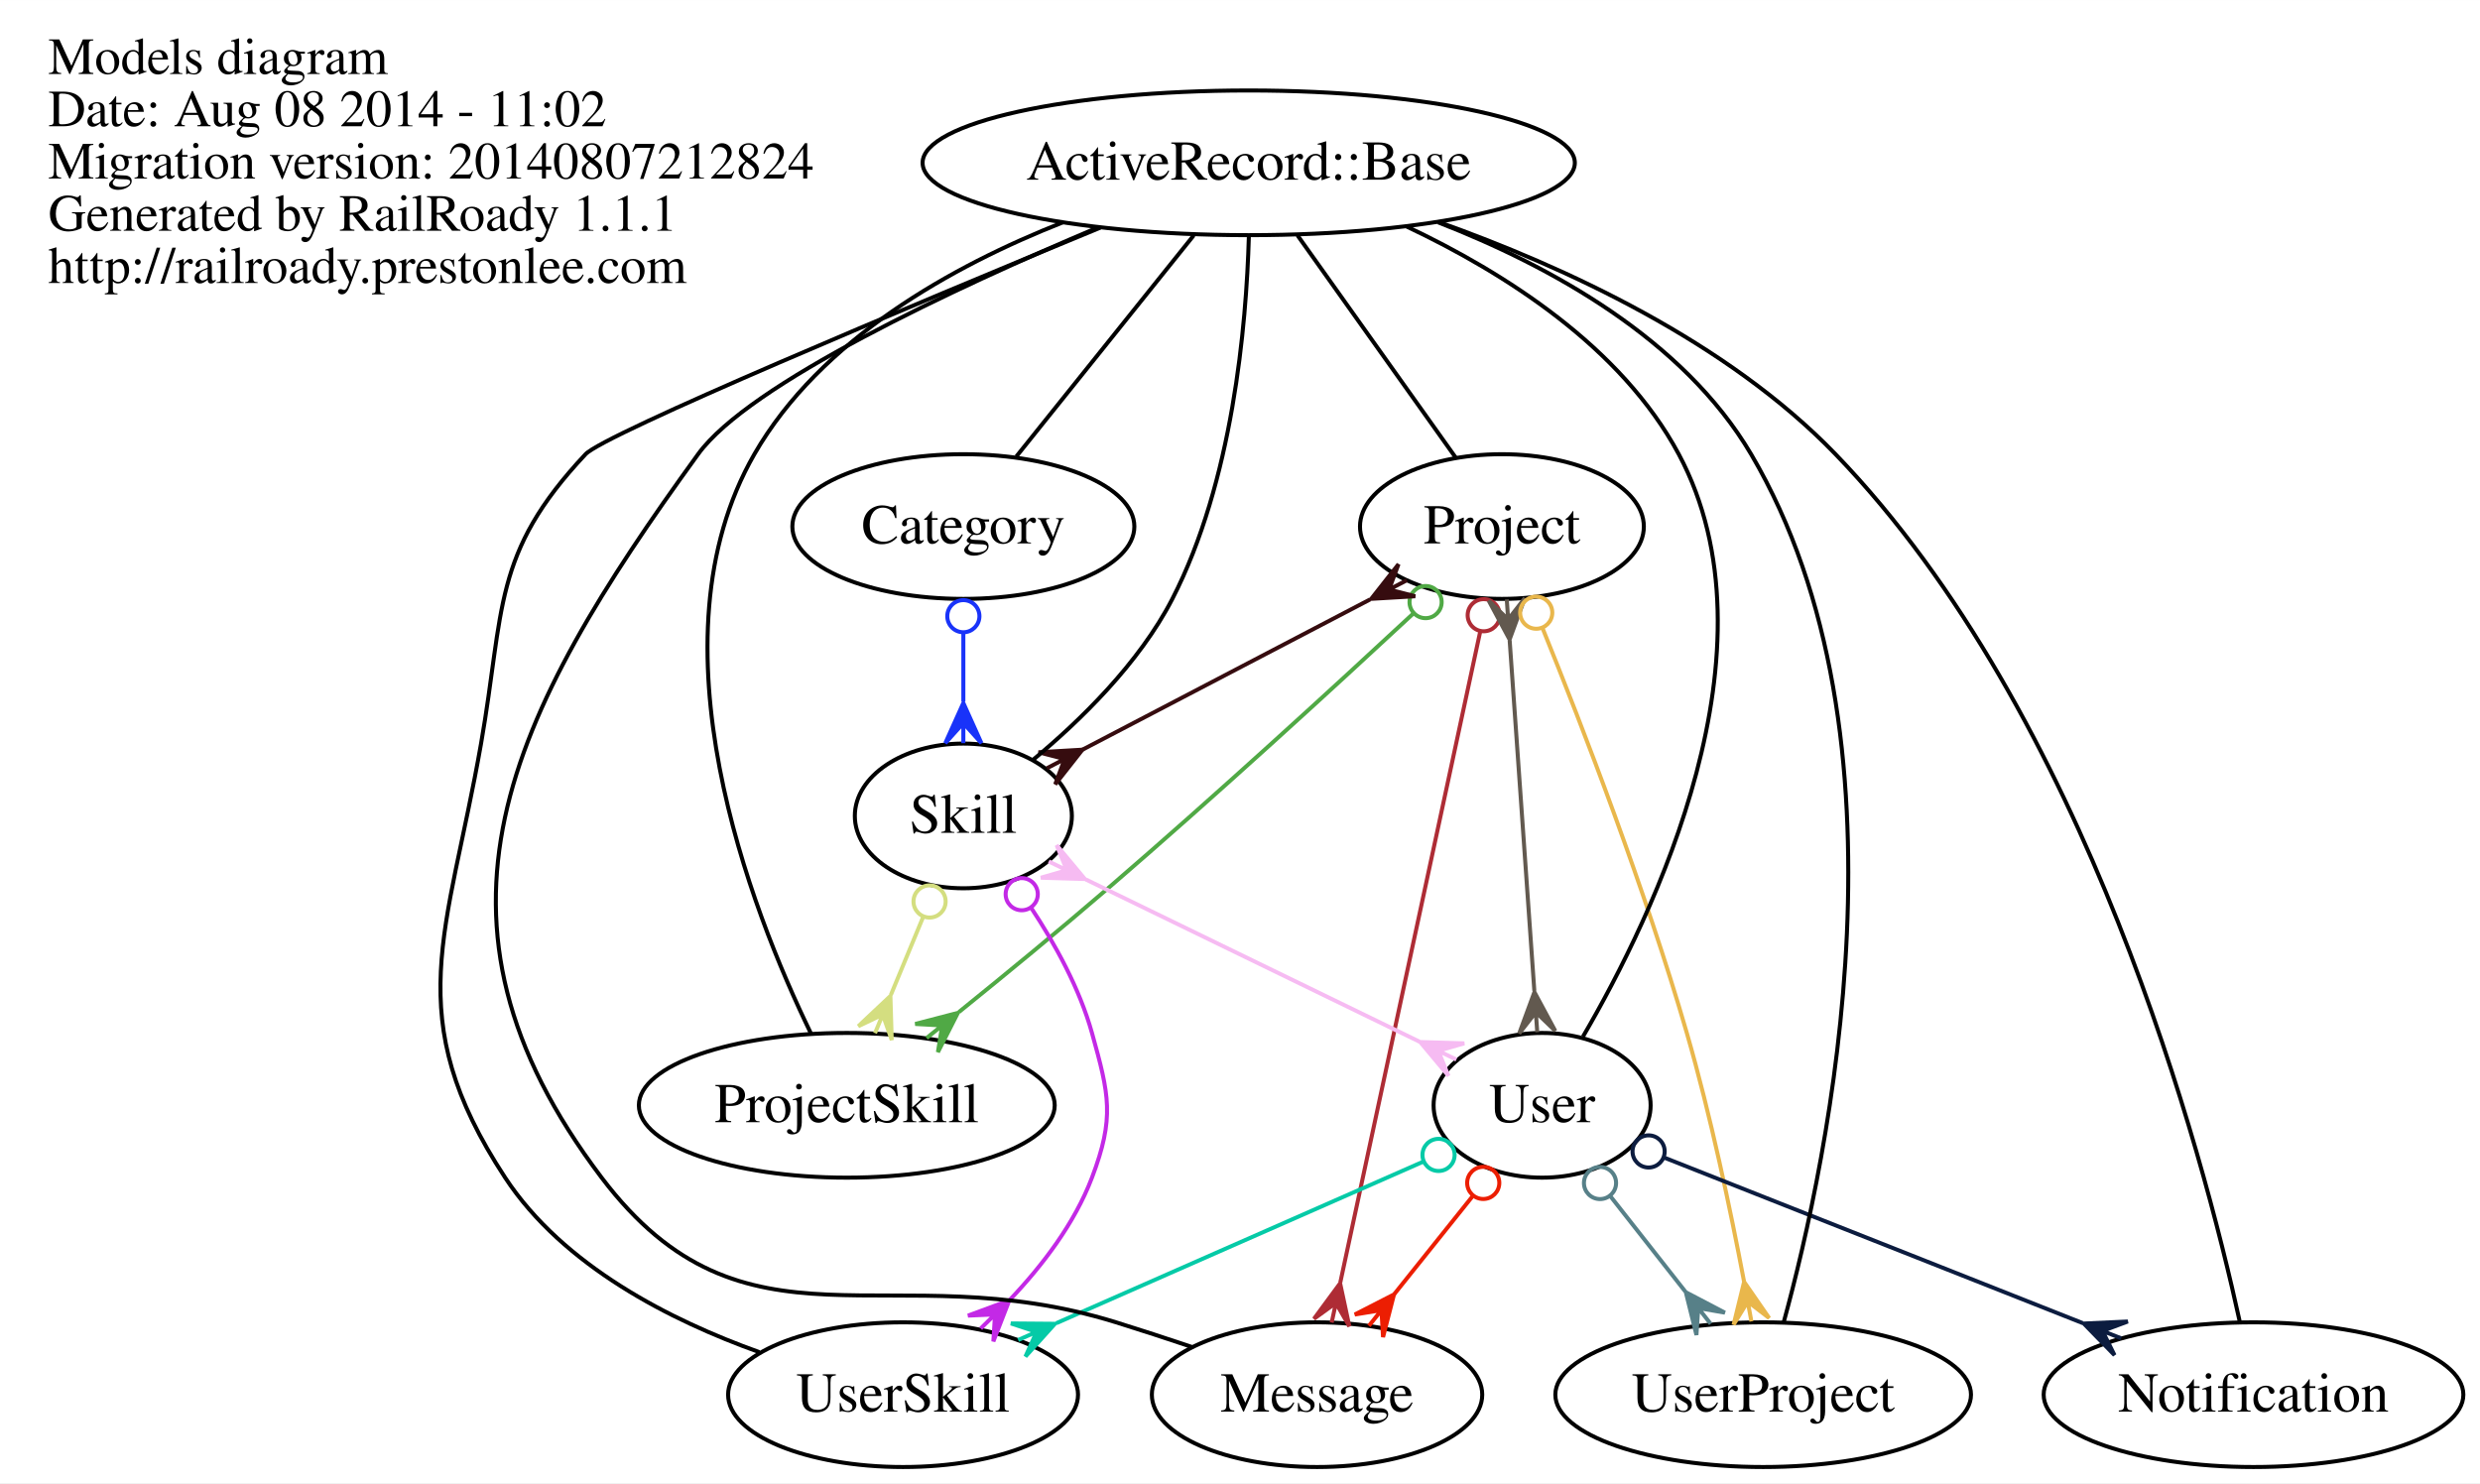
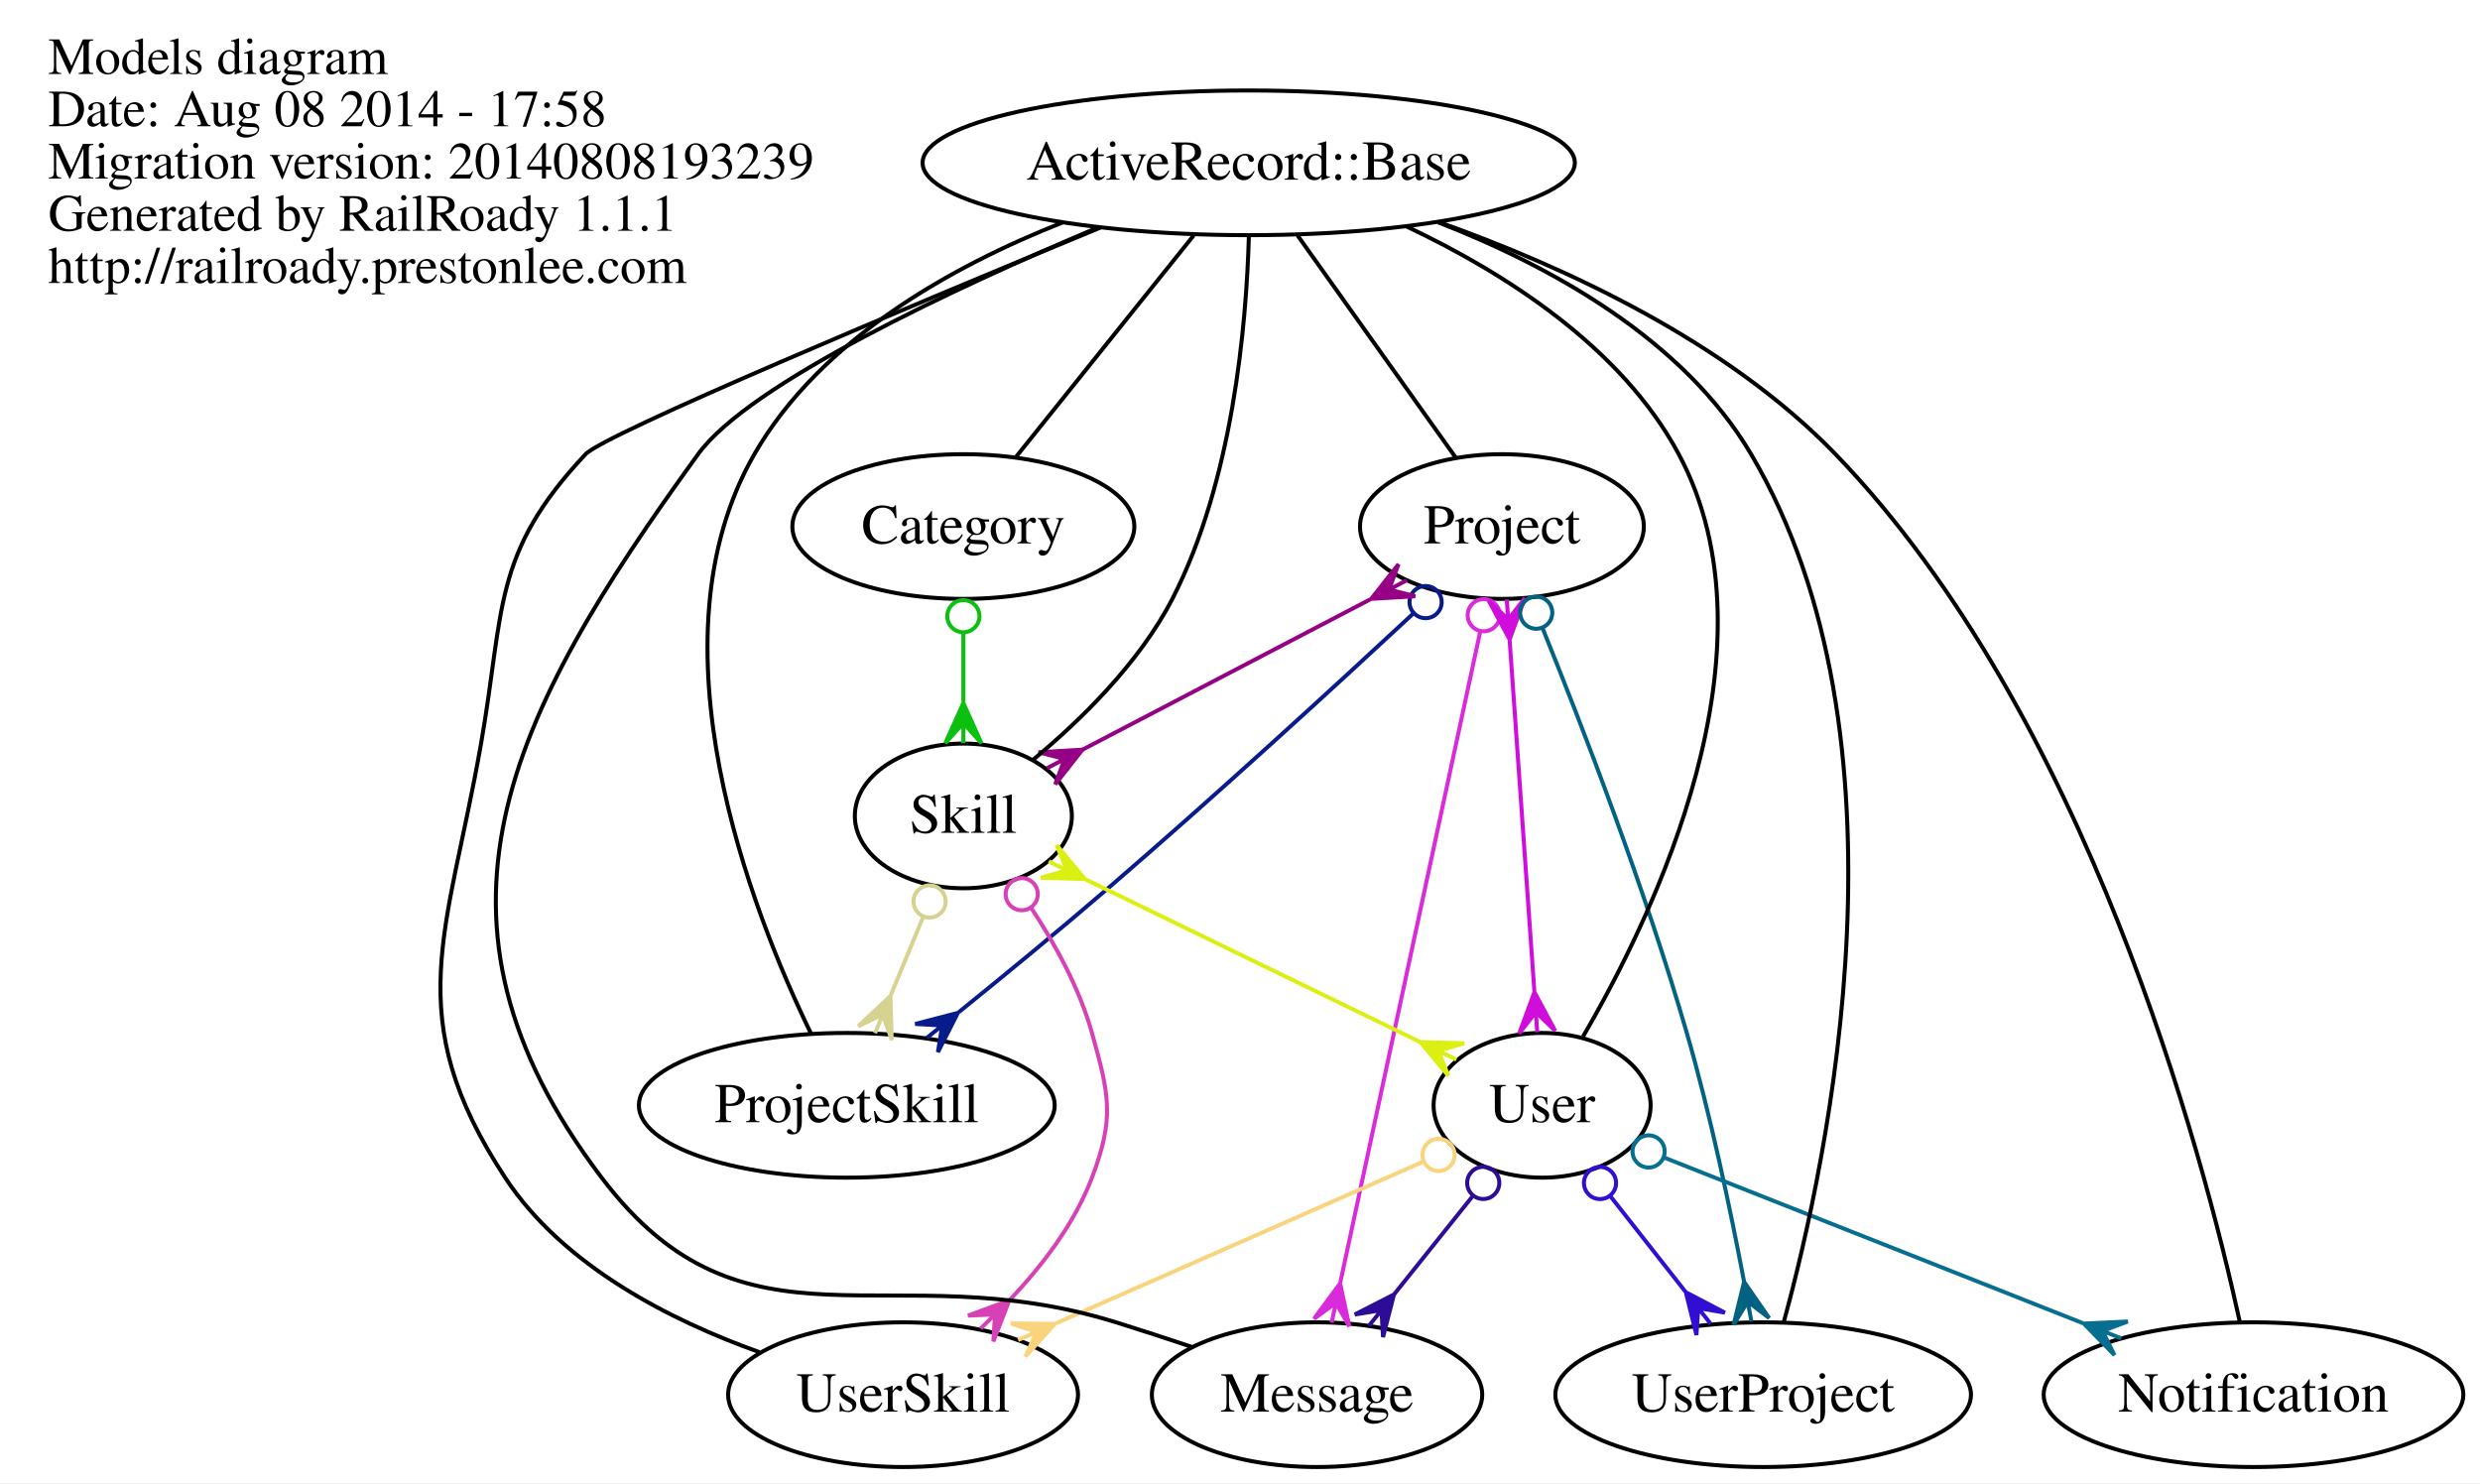
<svg xmlns="http://www.w3.org/2000/svg" width="617pt" height="369pt" viewBox="0.00 0.00 617.04 369.00">
  <g id="graph0" class="graph" transform="scale(1 1) rotate(0) translate(4 365)">
    <polygon fill="white" stroke="none" points="-4,4 -4,-365 613.043,-365 613.043,4 -4,4" />
    <g id="node1" class="node">
      <text text-anchor="start" x="8" y="-346.6" font-family="Times,serif" font-size="13.00">Models diagram</text>
-       <text text-anchor="start" x="8" y="-333.6" font-family="Times,serif" font-size="13.00">Date: Aug 08 2014 - 11:02</text>
-       <text text-anchor="start" x="8" y="-320.6" font-family="Times,serif" font-size="13.00">Migration version: 20140807212824</text>
+       <text text-anchor="start" x="8" y="-333.6" font-family="Times,serif" font-size="13.00">Date: Aug 08 2014 - 17:58</text>
+       <text text-anchor="start" x="8" y="-320.6" font-family="Times,serif" font-size="13.00">Migration version: 20140808193239</text>
      <text text-anchor="start" x="8" y="-307.6" font-family="Times,serif" font-size="13.00">Generated by RailRoady 1.1.1</text>
      <text text-anchor="start" x="8" y="-294.6" font-family="Times,serif" font-size="13.00">http://railroady.prestonlee.com</text>
    </g>
    <g id="node2" class="node">
      <ellipse fill="none" stroke="black" cx="235.688" cy="-234" rx="42.546" ry="18" />
      <text text-anchor="middle" x="235.688" y="-229.8" font-family="Times,serif" font-size="14.00">Category</text>
    </g>
    <g id="node7" class="node">
      <ellipse fill="none" stroke="black" cx="235.688" cy="-162" rx="27" ry="18" />
      <text text-anchor="middle" x="235.688" y="-157.8" font-family="Times,serif" font-size="14.00">Skill</text>
    </g>
    <g id="edge1" class="edge">
-       <path fill="none" stroke="#1933f9" d="M235.688,-207.64C235.688,-202.063 235.688,-196.132 235.688,-190.476" />
-       <ellipse fill="none" stroke="#1933f9" cx="235.688" cy="-211.697" rx="4" ry="4" />
-       <polygon fill="#1933f9" stroke="#1933f9" points="235.688,-190.104 240.188,-180.104 235.688,-185.104 235.688,-180.104 235.688,-180.104 235.688,-180.104 235.688,-185.104 231.188,-180.104 235.688,-190.104 235.688,-190.104" />
+       <path fill="none" stroke="#0cc010" d="M235.688,-207.64C235.688,-202.063 235.688,-196.132 235.688,-190.476" />
+       <ellipse fill="none" stroke="#0cc010" cx="235.688" cy="-211.697" rx="4" ry="4" />
+       <polygon fill="#0cc010" stroke="#0cc010" points="235.688,-190.104 240.188,-180.104 235.688,-185.104 235.688,-180.104 235.688,-180.104 235.688,-180.104 235.688,-185.104 231.188,-180.104 235.688,-190.104 235.688,-190.104" />
    </g>
    <g id="node3" class="node">
      <ellipse fill="none" stroke="black" cx="323.688" cy="-18" rx="41.101" ry="18" />
      <text text-anchor="middle" x="323.688" y="-13.8" font-family="Times,serif" font-size="14.00">Message</text>
    </g>
    <g id="node4" class="node">
      <ellipse fill="none" stroke="black" cx="556.688" cy="-18" rx="52.211" ry="18" />
      <text text-anchor="middle" x="556.688" y="-13.8" font-family="Times,serif" font-size="14.00">Notification</text>
    </g>
    <g id="node5" class="node">
      <ellipse fill="none" stroke="black" cx="369.688" cy="-234" rx="35.313" ry="18" />
      <text text-anchor="middle" x="369.688" y="-229.8" font-family="Times,serif" font-size="14.00">Project</text>
    </g>
    <g id="edge7" class="edge">
-       <path fill="none" stroke="#ae2c35" d="M364.298,-207.924C355.576,-167.348 338.443,-87.644 329.474,-45.918" />
-       <ellipse fill="none" stroke="#ae2c35" cx="365.16" cy="-211.939" rx="4" ry="4" />
-       <polygon fill="#ae2c35" stroke="#ae2c35" points="329.43,-45.712 331.728,-34.99 328.379,-40.824 327.328,-35.935 327.328,-35.935 327.328,-35.935 328.379,-40.824 322.929,-36.881 329.43,-45.712 329.43,-45.712" />
+       <path fill="none" stroke="#d92bda" d="M364.298,-207.924C355.576,-167.348 338.443,-87.644 329.474,-45.918" />
+       <ellipse fill="none" stroke="#d92bda" cx="365.16" cy="-211.939" rx="4" ry="4" />
+       <polygon fill="#d92bda" stroke="#d92bda" points="329.43,-45.712 331.728,-34.99 328.379,-40.824 327.328,-35.935 327.328,-35.935 327.328,-35.935 328.379,-40.824 322.929,-36.881 329.43,-45.712 329.43,-45.712" />
    </g>
    <g id="node6" class="node">
      <ellipse fill="none" stroke="black" cx="206.688" cy="-90" rx="51.735" ry="18" />
      <text text-anchor="middle" x="206.688" y="-85.8" font-family="Times,serif" font-size="14.00">ProjectSkill</text>
    </g>
    <g id="edge8" class="edge">
-       <path fill="none" stroke="#50a945" d="M347.609,-212.331C327.942,-194.069 298.251,-166.864 271.688,-144 259.699,-133.681 246.181,-122.576 234.59,-113.211" />
-       <ellipse fill="none" stroke="#50a945" cx="350.697" cy="-215.204" rx="4" ry="4" />
-       <polygon fill="#50a945" stroke="#50a945" points="234.331,-113.003 229.36,-103.228 230.435,-109.868 226.539,-106.734 226.539,-106.734 226.539,-106.734 230.435,-109.868 223.719,-110.24 234.331,-113.003 234.331,-113.003" />
+       <path fill="none" stroke="#081b8b" d="M347.609,-212.331C327.942,-194.069 298.251,-166.864 271.688,-144 259.699,-133.681 246.181,-122.576 234.59,-113.211" />
+       <ellipse fill="none" stroke="#081b8b" cx="350.697" cy="-215.204" rx="4" ry="4" />
+       <polygon fill="#081b8b" stroke="#081b8b" points="234.331,-113.003 229.36,-103.228 230.435,-109.868 226.539,-106.734 226.539,-106.734 226.539,-106.734 230.435,-109.868 223.719,-110.24 234.331,-113.003 234.331,-113.003" />
    </g>
    <g id="edge9" class="edge">
-       <path fill="none" stroke="#360c0f" d="M336.893,-215.868C315.029,-204.447 286.524,-189.556 265.34,-178.49" />
-       <polygon fill="#360c0f" stroke="#360c0f" points="337.176,-216.016 343.956,-224.635 341.608,-218.331 346.04,-220.647 346.04,-220.647 346.04,-220.647 341.608,-218.331 348.123,-216.658 337.176,-216.016 337.176,-216.016" />
-       <polygon fill="#360c0f" stroke="#360c0f" points="265.325,-178.482 258.545,-169.863 260.893,-176.167 256.461,-173.852 256.461,-173.852 256.461,-173.852 260.893,-176.167 254.377,-177.84 265.325,-178.482 265.325,-178.482" />
+       <path fill="none" stroke="#950084" d="M336.893,-215.868C315.029,-204.447 286.524,-189.556 265.34,-178.49" />
+       <polygon fill="#950084" stroke="#950084" points="337.176,-216.016 343.956,-224.635 341.608,-218.331 346.04,-220.647 346.04,-220.647 346.04,-220.647 341.608,-218.331 348.123,-216.658 337.176,-216.016 337.176,-216.016" />
+       <polygon fill="#950084" stroke="#950084" points="265.325,-178.482 258.545,-169.863 260.893,-176.167 256.461,-173.852 256.461,-173.852 256.461,-173.852 260.893,-176.167 254.377,-177.84 265.325,-178.482 265.325,-178.482" />
    </g>
    <g id="node8" class="node">
      <ellipse fill="none" stroke="black" cx="379.688" cy="-90" rx="27" ry="18" />
      <text text-anchor="middle" x="379.688" y="-85.8" font-family="Times,serif" font-size="14.00">User</text>
    </g>
    <g id="edge6" class="edge">
-       <path fill="none" stroke="#62594f" d="M371.612,-205.679C373.378,-180.599 375.982,-143.627 377.752,-118.493" />
-       <polygon fill="#62594f" stroke="#62594f" points="371.597,-205.896 366.405,-215.555 371.245,-210.884 370.894,-215.871 370.894,-215.871 370.894,-215.871 371.245,-210.884 375.383,-216.188 371.597,-205.896 371.597,-205.896" />
-       <polygon fill="#62594f" stroke="#62594f" points="377.775,-118.165 382.966,-108.505 378.126,-113.177 378.477,-108.189 378.477,-108.189 378.477,-108.189 378.126,-113.177 373.988,-107.873 377.775,-118.165 377.775,-118.165" />
+       <path fill="none" stroke="#cf0edc" d="M371.612,-205.679C373.378,-180.599 375.982,-143.627 377.752,-118.493" />
+       <polygon fill="#cf0edc" stroke="#cf0edc" points="371.597,-205.896 366.405,-215.555 371.245,-210.884 370.894,-215.871 370.894,-215.871 370.894,-215.871 371.245,-210.884 375.383,-216.188 371.597,-205.896 371.597,-205.896" />
+       <polygon fill="#cf0edc" stroke="#cf0edc" points="377.775,-118.165 382.966,-108.505 378.126,-113.177 378.477,-108.189 378.477,-108.189 378.477,-108.189 378.126,-113.177 373.988,-107.873 377.775,-118.165 377.775,-118.165" />
    </g>
    <g id="node9" class="node">
      <ellipse fill="none" stroke="black" cx="434.688" cy="-18" rx="51.709" ry="18" />
      <text text-anchor="middle" x="434.688" y="-13.8" font-family="Times,serif" font-size="14.00">UserProject</text>
    </g>
    <g id="edge5" class="edge">
-       <path fill="none" stroke="#e9b74c" d="M379.79,-208.732C389.892,-183.793 405.371,-143.68 415.688,-108 421.603,-87.542 426.557,-63.954 429.921,-46.204" />
-       <ellipse fill="none" stroke="#e9b74c" cx="378.224" cy="-212.568" rx="4" ry="4" />
-       <polygon fill="#e9b74c" stroke="#e9b74c" points="429.945,-46.075 436.185,-37.058 430.852,-41.158 431.76,-36.241 431.76,-36.241 431.76,-36.241 430.852,-41.158 427.334,-35.425 429.945,-46.075 429.945,-46.075" />
+       <path fill="none" stroke="#036282" d="M379.79,-208.732C389.892,-183.793 405.371,-143.68 415.688,-108 421.603,-87.542 426.557,-63.954 429.921,-46.204" />
+       <ellipse fill="none" stroke="#036282" cx="378.224" cy="-212.568" rx="4" ry="4" />
+       <polygon fill="#036282" stroke="#036282" points="429.945,-46.075 436.185,-37.058 430.852,-41.158 431.76,-36.241 431.76,-36.241 431.76,-36.241 430.852,-41.158 427.334,-35.425 429.945,-46.075 429.945,-46.075" />
    </g>
    <g id="edge14" class="edge">
-       <path fill="none" stroke="#d4de80" d="M225.653,-136.778C223.07,-130.544 220.278,-123.805 217.651,-117.463" />
-       <ellipse fill="none" stroke="#d4de80" cx="227.284" cy="-140.716" rx="4" ry="4" />
-       <polygon fill="#d4de80" stroke="#d4de80" points="217.54,-117.195 217.87,-106.234 215.626,-112.575 213.712,-107.956 213.712,-107.956 213.712,-107.956 215.626,-112.575 209.555,-109.679 217.54,-117.195 217.54,-117.195" />
+       <path fill="none" stroke="#d6d391" d="M225.653,-136.778C223.07,-130.544 220.278,-123.805 217.651,-117.463" />
+       <ellipse fill="none" stroke="#d6d391" cx="227.284" cy="-140.716" rx="4" ry="4" />
+       <polygon fill="#d6d391" stroke="#d6d391" points="217.54,-117.195 217.87,-106.234 215.626,-112.575 213.712,-107.956 213.712,-107.956 213.712,-107.956 215.626,-112.575 209.555,-109.679 217.54,-117.195 217.54,-117.195" />
    </g>
    <g id="edge13" class="edge">
-       <path fill="none" stroke="#f6bbf2" d="M266.161,-146.187C290.597,-134.308 324.729,-117.716 349.175,-105.833" />
-       <polygon fill="#f6bbf2" stroke="#f6bbf2" points="265.929,-146.299 254.968,-146.624 261.432,-148.485 256.935,-150.671 256.935,-150.671 256.935,-150.671 261.432,-148.485 258.903,-154.718 265.929,-146.299 265.929,-146.299" />
-       <polygon fill="#f6bbf2" stroke="#f6bbf2" points="349.359,-105.743 360.32,-105.418 353.856,-103.557 358.353,-101.371 358.353,-101.371 358.353,-101.371 353.856,-103.557 356.385,-97.324 349.359,-105.743 349.359,-105.743" />
+       <path fill="none" stroke="#dbf012" d="M266.161,-146.187C290.597,-134.308 324.729,-117.716 349.175,-105.833" />
+       <polygon fill="#dbf012" stroke="#dbf012" points="265.929,-146.299 254.968,-146.624 261.432,-148.485 256.935,-150.671 256.935,-150.671 256.935,-150.671 261.432,-148.485 258.903,-154.718 265.929,-146.299 265.929,-146.299" />
+       <polygon fill="#dbf012" stroke="#dbf012" points="349.359,-105.743 360.32,-105.418 353.856,-103.557 358.353,-101.371 358.353,-101.371 358.353,-101.371 353.856,-103.557 356.385,-97.324 349.359,-105.743 349.359,-105.743" />
    </g>
    <g id="node10" class="node">
      <ellipse fill="none" stroke="black" cx="220.688" cy="-18" rx="43.532" ry="18" />
      <text text-anchor="middle" x="220.688" y="-13.8" font-family="Times,serif" font-size="14.00">UserSkill</text>
    </g>
    <g id="edge12" class="edge">
-       <path fill="none" stroke="#c329e6" d="M252.491,-139.241C258.531,-130.111 264.609,-119.057 267.688,-108 271.98,-92.587 273.365,-86.959 267.688,-72 263.368,-60.617 255.36,-50.112 247.163,-41.508" />
-       <ellipse fill="none" stroke="#c329e6" cx="250.211" cy="-142.529" rx="4" ry="4" />
-       <polygon fill="#c329e6" stroke="#c329e6" points="247.128,-41.474 243.154,-31.253 243.563,-37.968 239.998,-34.462 239.998,-34.462 239.998,-34.462 243.563,-37.968 236.843,-37.67 247.128,-41.474 247.128,-41.474" />
+       <path fill="none" stroke="#d741b6" d="M252.491,-139.241C258.531,-130.111 264.609,-119.057 267.688,-108 271.98,-92.587 273.365,-86.959 267.688,-72 263.368,-60.617 255.36,-50.112 247.163,-41.508" />
+       <ellipse fill="none" stroke="#d741b6" cx="250.211" cy="-142.529" rx="4" ry="4" />
+       <polygon fill="#d741b6" stroke="#d741b6" points="247.128,-41.474 243.154,-31.253 243.563,-37.968 239.998,-34.462 239.998,-34.462 239.998,-34.462 243.563,-37.968 236.843,-37.67 247.128,-41.474 247.128,-41.474" />
    </g>
    <g id="edge19" class="edge">
-       <path fill="none" stroke="#ec1e02" d="M362.325,-67.296C356.157,-59.586 349.18,-50.865 342.869,-42.976" />
-       <ellipse fill="none" stroke="#ec1e02" cx="365.038" cy="-70.688" rx="4" ry="4" />
-       <polygon fill="#ec1e02" stroke="#ec1e02" points="342.842,-42.942 340.109,-32.322 339.718,-39.038 336.595,-35.134 336.595,-35.134 336.595,-35.134 339.718,-39.038 333.081,-37.945 342.842,-42.942 342.842,-42.942" />
+       <path fill="none" stroke="#2d0d95" d="M362.325,-67.296C356.157,-59.586 349.18,-50.865 342.869,-42.976" />
+       <ellipse fill="none" stroke="#2d0d95" cx="365.038" cy="-70.688" rx="4" ry="4" />
+       <polygon fill="#2d0d95" stroke="#2d0d95" points="342.842,-42.942 340.109,-32.322 339.718,-39.038 336.595,-35.134 336.595,-35.134 336.595,-35.134 339.718,-39.038 333.081,-37.945 342.842,-42.942 342.842,-42.942" />
    </g>
    <g id="edge18" class="edge">
-       <path fill="none" stroke="#0c1c3f" d="M410.111,-76.968C438.806,-65.62 482.086,-48.503 514.186,-35.809" />
-       <ellipse fill="none" stroke="#0c1c3f" cx="406.185" cy="-78.521" rx="4" ry="4" />
-       <polygon fill="#0c1c3f" stroke="#0c1c3f" points="514.461,-35.7 525.415,-36.207 519.11,-33.861 523.76,-32.022 523.76,-32.022 523.76,-32.022 519.11,-33.861 522.105,-27.838 514.461,-35.7 514.461,-35.7" />
+       <path fill="none" stroke="#066f91" d="M410.111,-76.968C438.806,-65.62 482.086,-48.503 514.186,-35.809" />
+       <ellipse fill="none" stroke="#066f91" cx="406.185" cy="-78.521" rx="4" ry="4" />
+       <polygon fill="#066f91" stroke="#066f91" points="514.461,-35.7 525.415,-36.207 519.11,-33.861 523.76,-32.022 523.76,-32.022 523.76,-32.022 519.11,-33.861 522.105,-27.838 514.461,-35.7 514.461,-35.7" />
    </g>
    <g id="edge17" class="edge">
-       <path fill="none" stroke="#578088" d="M396.665,-67.392C402.568,-59.879 409.233,-51.396 415.316,-43.656" />
-       <ellipse fill="none" stroke="#578088" cx="394.093" cy="-70.666" rx="4" ry="4" />
-       <polygon fill="#578088" stroke="#578088" points="415.445,-43.491 425.161,-38.408 418.534,-39.559 421.623,-35.628 421.623,-35.628 421.623,-35.628 418.534,-39.559 418.085,-32.848 415.445,-43.491 415.445,-43.491" />
+       <path fill="none" stroke="#310ed1" d="M396.665,-67.392C402.568,-59.879 409.233,-51.396 415.316,-43.656" />
+       <ellipse fill="none" stroke="#310ed1" cx="394.093" cy="-70.666" rx="4" ry="4" />
+       <polygon fill="#310ed1" stroke="#310ed1" points="415.445,-43.491 425.161,-38.408 418.534,-39.559 421.623,-35.628 421.623,-35.628 421.623,-35.628 418.534,-39.559 418.085,-32.848 415.445,-43.491 415.445,-43.491" />
    </g>
    <g id="edge16" class="edge">
-       <path fill="none" stroke="#05caa7" d="M350.232,-76.032C324.465,-64.688 286.876,-48.14 258.818,-35.787" />
-       <ellipse fill="none" stroke="#05caa7" cx="353.919" cy="-77.655" rx="4" ry="4" />
-       <polygon fill="#05caa7" stroke="#05caa7" points="258.478,-35.638 251.139,-27.49 253.902,-33.623 249.326,-31.608 249.326,-31.608 249.326,-31.608 253.902,-33.623 247.513,-35.727 258.478,-35.638 258.478,-35.638" />
+       <path fill="none" stroke="#f9d47d" d="M350.232,-76.032C324.465,-64.688 286.876,-48.14 258.818,-35.787" />
+       <ellipse fill="none" stroke="#f9d47d" cx="353.919" cy="-77.655" rx="4" ry="4" />
+       <polygon fill="#f9d47d" stroke="#f9d47d" points="258.478,-35.638 251.139,-27.49 253.902,-33.623 249.326,-31.608 249.326,-31.608 249.326,-31.608 253.902,-33.623 247.513,-35.727 258.478,-35.638 258.478,-35.638" />
    </g>
    <g id="node11" class="node">
      <ellipse fill="none" stroke="black" cx="306.688" cy="-324.5" rx="81.142" ry="18" />
      <text text-anchor="middle" x="306.688" y="-320.3" font-family="Times,serif" font-size="14.00">ActiveRecord::Base</text>
    </g>
    <g id="edge2" class="edge">
      <path fill="none" stroke="black" d="M292.998,-306.436C280.265,-290.564 261.418,-267.073 248.855,-251.413" />
    </g>
    <g id="edge3" class="edge">
      <path fill="none" stroke="black" d="M269.329,-308.492C233.285,-293.256 182.367,-269.483 169.688,-252 122.304,-186.665 96.953,-136.333 145.688,-72 181.373,-24.894 217.248,-53.518 273.688,-36 279.817,-34.097 286.333,-31.964 292.566,-29.869" />
    </g>
    <g id="edge4" class="edge">
      <path fill="none" stroke="black" d="M353.911,-309.795C385.328,-298.614 425.641,-280.026 452.688,-252 515.287,-187.133 544.081,-78.162 553.258,-36.194" />
    </g>
    <g id="edge10" class="edge">
      <path fill="none" stroke="black" d="M318.835,-306.436C330.205,-290.464 347.068,-266.775 358.215,-251.117" />
    </g>
    <g id="edge11" class="edge">
      <path fill="none" stroke="black" d="M260.446,-309.686C232.875,-298.797 200.133,-280.581 183.688,-252 156.792,-205.256 182.833,-138.641 197.791,-107.827" />
    </g>
    <g id="edge15" class="edge">
      <path fill="none" stroke="black" d="M306.724,-306.12C306.096,-283.996 302.695,-245.152 287.688,-216 279.428,-199.954 264.65,-185.608 252.954,-175.901" />
    </g>
    <g id="edge20" class="edge">
      <path fill="none" stroke="black" d="M346.006,-308.635C370.277,-297.166 399.417,-278.699 413.688,-252 439.543,-203.626 407.49,-137.25 389.848,-107.086" />
    </g>
    <g id="edge21" class="edge">
      <path fill="none" stroke="black" d="M353.835,-309.683C381.725,-298.826 414.805,-280.646 431.688,-252 473.282,-181.424 450.95,-76.712 439.799,-36.028" />
    </g>
    <g id="edge22" class="edge">
      <path fill="none" stroke="black" d="M269.796,-308.383C222.615,-288.923 146.391,-257.006 141.688,-252 118.392,-227.204 121.553,-213.513 115.688,-180 107.4,-132.646 95.294,-112.18 121.688,-72 136.138,-50.003 162.878,-36.467 184.929,-28.585" />
    </g>
  </g>
</svg>
